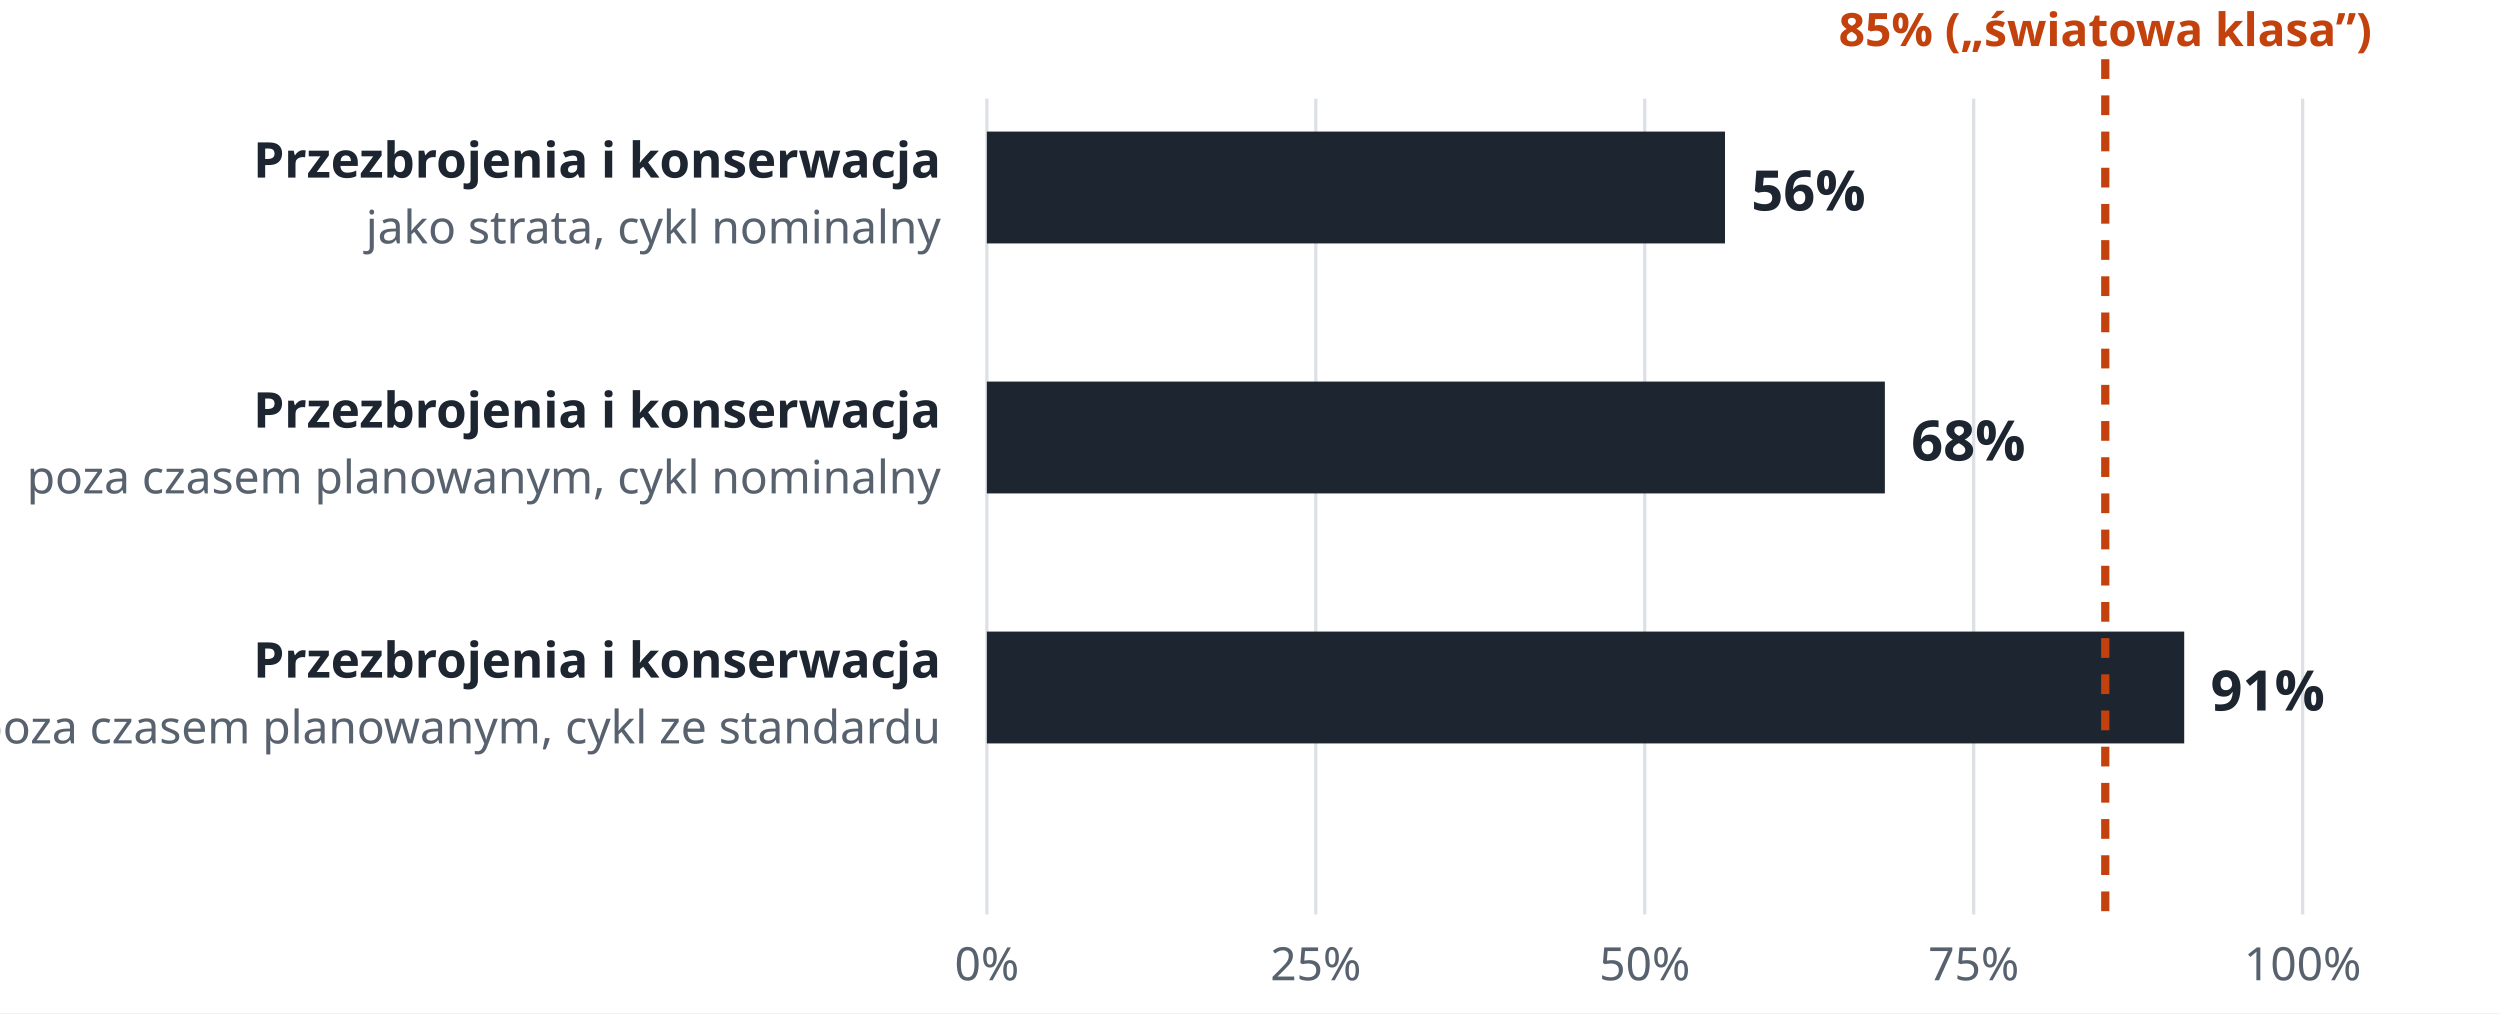
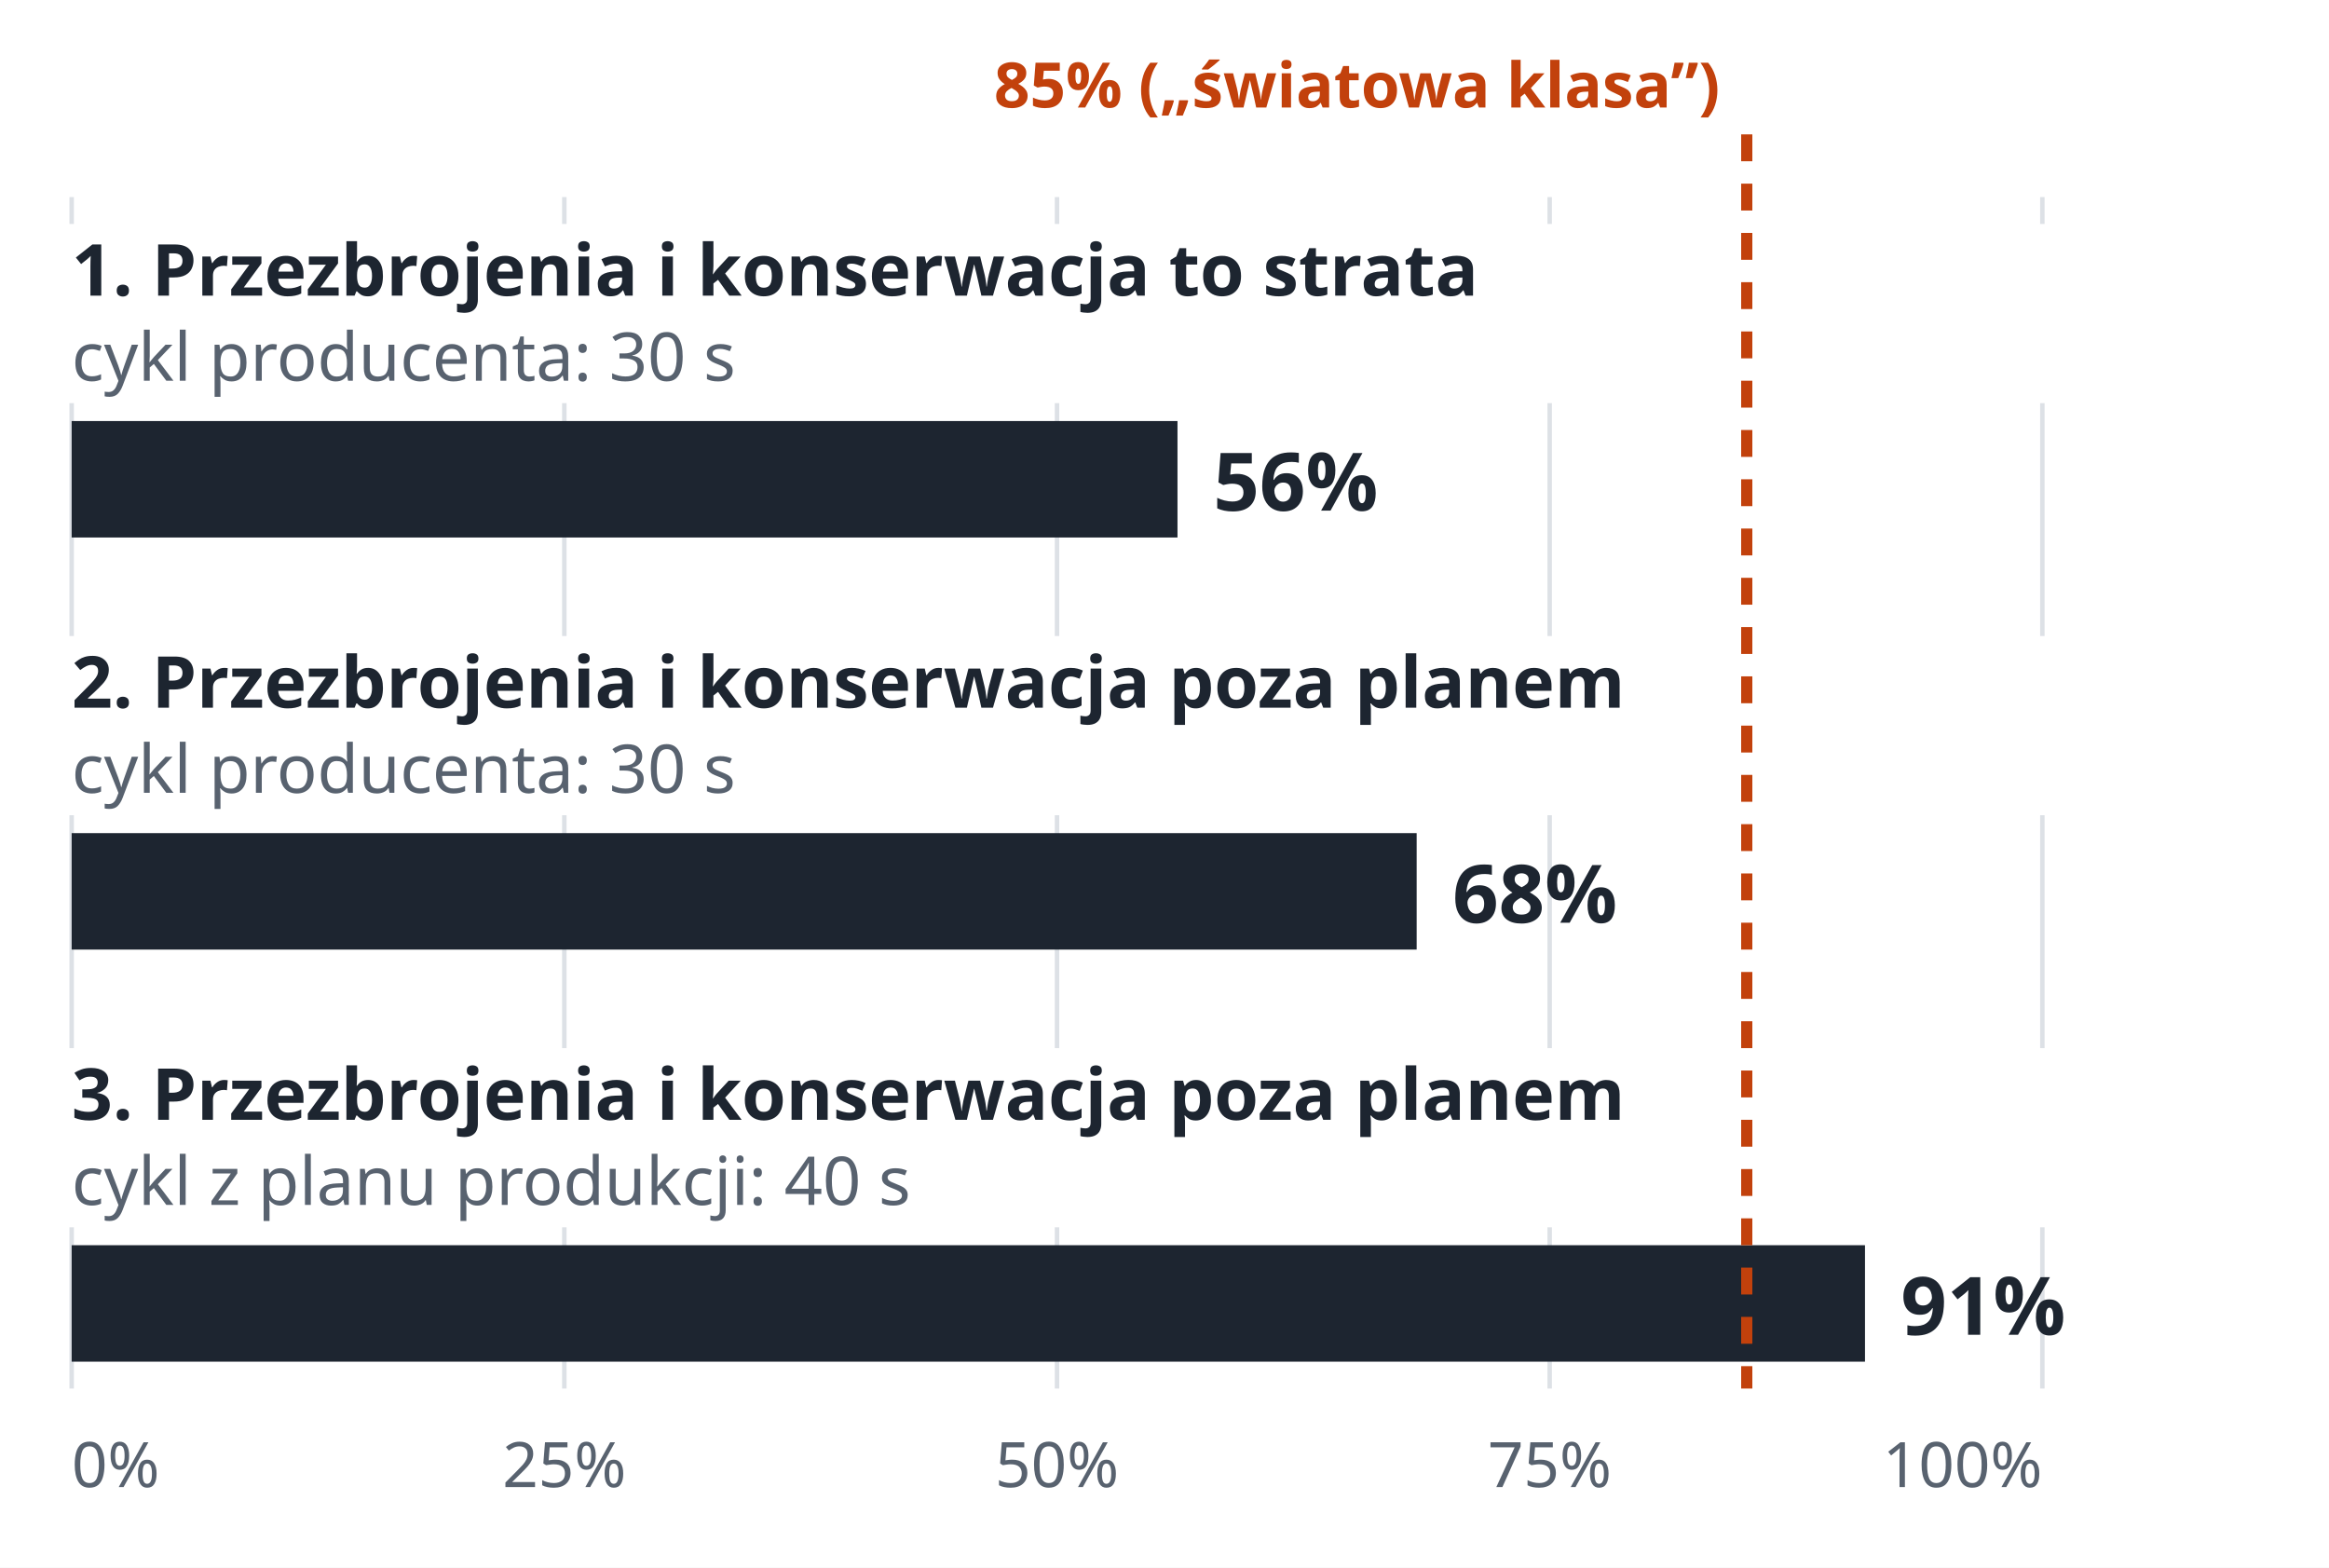
- <svg xmlns="http://www.w3.org/2000/svg" viewBox="0 0 760 308" width="760" height="308" role="img">
+ <svg xmlns="http://www.w3.org/2000/svg" viewBox="0 0 520 350" width="520" height="350" role="img">
  <rect width="100%" height="100%" fill="#ffffff" />
-   <line x1="300" y1="30" x2="300" y2="278" stroke="#dde1e6" stroke-width="1" />
-   <text x="300" y="298" font-family="Noto Sans, Arial, Helvetica, sans-serif" font-size="14" fill="#58626f" text-anchor="middle">0%</text>
-   <line x1="400" y1="30" x2="400" y2="278" stroke="#dde1e6" stroke-width="1" />
-   <text x="400" y="298" font-family="Noto Sans, Arial, Helvetica, sans-serif" font-size="14" fill="#58626f" text-anchor="middle">25%</text>
-   <line x1="500" y1="30" x2="500" y2="278" stroke="#dde1e6" stroke-width="1" />
-   <text x="500" y="298" font-family="Noto Sans, Arial, Helvetica, sans-serif" font-size="14" fill="#58626f" text-anchor="middle">50%</text>
-   <line x1="600" y1="30" x2="600" y2="278" stroke="#dde1e6" stroke-width="1" />
-   <text x="600" y="298" font-family="Noto Sans, Arial, Helvetica, sans-serif" font-size="14" fill="#58626f" text-anchor="middle">75%</text>
-   <line x1="700" y1="30" x2="700" y2="278" stroke="#dde1e6" stroke-width="1" />
-   <text x="700" y="298" font-family="Noto Sans, Arial, Helvetica, sans-serif" font-size="14" fill="#58626f" text-anchor="middle">100%</text>
-   <text x="286" y="54" font-family="Noto Sans, Arial, Helvetica, sans-serif" font-size="15" font-weight="600" fill="#1d2530" text-anchor="end">Przezbrojenia i konserwacja</text>
-   <text x="286" y="74" font-family="Noto Sans, Arial, Helvetica, sans-serif" font-size="14" fill="#58626f" text-anchor="end">jako strata, cykl nominalny</text>
-   <rect x="300" y="40" width="224.4" height="34" fill="#1d2530" />
-   <text x="532.4" y="64" font-family="Noto Sans, Arial, Helvetica, sans-serif" font-size="17" font-weight="700" fill="#1d2530">56%</text>
-   <text x="286" y="130" font-family="Noto Sans, Arial, Helvetica, sans-serif" font-size="15" font-weight="600" fill="#1d2530" text-anchor="end">Przezbrojenia i konserwacja</text>
-   <text x="286" y="150" font-family="Noto Sans, Arial, Helvetica, sans-serif" font-size="14" fill="#58626f" text-anchor="end">poza czasem planowanym, cykl nominalny</text>
-   <rect x="300" y="116" width="273.0" height="34" fill="#1d2530" />
-   <text x="581.0" y="140" font-family="Noto Sans, Arial, Helvetica, sans-serif" font-size="17" font-weight="700" fill="#1d2530">68%</text>
-   <text x="286" y="206" font-family="Noto Sans, Arial, Helvetica, sans-serif" font-size="15" font-weight="600" fill="#1d2530" text-anchor="end">Przezbrojenia i konserwacja</text>
-   <text x="286" y="226" font-family="Noto Sans, Arial, Helvetica, sans-serif" font-size="14" fill="#58626f" text-anchor="end">poza czasem planowanym, cykl ze standardu</text>
-   <rect x="300" y="192" width="364.0" height="34" fill="#1d2530" />
-   <text x="672.0" y="216" font-family="Noto Sans, Arial, Helvetica, sans-serif" font-size="17" font-weight="700" fill="#1d2530">91%</text>
-   <line x1="640" y1="18" x2="640" y2="278" stroke="#c2410c" stroke-width="2.5" stroke-dasharray="6 5" />
-   <text x="640" y="14" font-family="Noto Sans, Arial, Helvetica, sans-serif" font-size="14" font-weight="600" fill="#c2410c" text-anchor="middle">85% („światowa klasa”)</text>
+   <line x1="16" y1="44" x2="16" y2="310" stroke="#dde1e6" stroke-width="1" />
+   <text x="16" y="332" font-family="Noto Sans, Arial, Helvetica, sans-serif" font-size="14" fill="#58626f" text-anchor="start">0%</text>
+   <line x1="126" y1="44" x2="126" y2="310" stroke="#dde1e6" stroke-width="1" />
+   <text x="126" y="332" font-family="Noto Sans, Arial, Helvetica, sans-serif" font-size="14" fill="#58626f" text-anchor="middle">25%</text>
+   <line x1="236" y1="44" x2="236" y2="310" stroke="#dde1e6" stroke-width="1" />
+   <text x="236" y="332" font-family="Noto Sans, Arial, Helvetica, sans-serif" font-size="14" fill="#58626f" text-anchor="middle">50%</text>
+   <line x1="346" y1="44" x2="346" y2="310" stroke="#dde1e6" stroke-width="1" />
+   <text x="346" y="332" font-family="Noto Sans, Arial, Helvetica, sans-serif" font-size="14" fill="#58626f" text-anchor="middle">75%</text>
+   <line x1="456" y1="44" x2="456" y2="310" stroke="#dde1e6" stroke-width="1" />
+   <text x="456" y="332" font-family="Noto Sans, Arial, Helvetica, sans-serif" font-size="14" fill="#58626f" text-anchor="end">100%</text>
+   <rect x="10" y="50" width="450" height="40" fill="#ffffff" />
+   <text x="16" y="66" font-family="Noto Sans, Arial, Helvetica, sans-serif" font-size="16" font-weight="700" fill="#1d2530">1. Przezbrojenia i konserwacja to strata</text>
+   <text x="16" y="85" font-family="Noto Sans, Arial, Helvetica, sans-serif" font-size="15" fill="#58626f">cykl producenta: 30 s</text>
+   <rect x="16" y="94" width="246.9" height="26" fill="#1d2530" />
+   <text x="270.9" y="114" font-family="Noto Sans, Arial, Helvetica, sans-serif" font-size="18" font-weight="700" fill="#1d2530">56%</text>
+   <rect x="10" y="142" width="450" height="40" fill="#ffffff" />
+   <text x="16" y="158" font-family="Noto Sans, Arial, Helvetica, sans-serif" font-size="16" font-weight="700" fill="#1d2530">2. Przezbrojenia i konserwacja poza planem</text>
+   <text x="16" y="177" font-family="Noto Sans, Arial, Helvetica, sans-serif" font-size="15" fill="#58626f">cykl producenta: 30 s</text>
+   <rect x="16" y="186" width="300.3" height="26" fill="#1d2530" />
+   <text x="324.3" y="206" font-family="Noto Sans, Arial, Helvetica, sans-serif" font-size="18" font-weight="700" fill="#1d2530">68%</text>
+   <rect x="10" y="234" width="450" height="40" fill="#ffffff" />
+   <text x="16" y="250" font-family="Noto Sans, Arial, Helvetica, sans-serif" font-size="16" font-weight="700" fill="#1d2530">3. Przezbrojenia i konserwacja poza planem</text>
+   <text x="16" y="269" font-family="Noto Sans, Arial, Helvetica, sans-serif" font-size="15" fill="#58626f">cykl z planu produkcji: 40 s</text>
+   <rect x="16" y="278" width="400.4" height="26" fill="#1d2530" />
+   <text x="424.4" y="298" font-family="Noto Sans, Arial, Helvetica, sans-serif" font-size="18" font-weight="700" fill="#1d2530">91%</text>
+   <line x1="390" y1="30" x2="390" y2="310" stroke="#c2410c" stroke-width="2.5" stroke-dasharray="6 5" />
+   <text x="384" y="24" font-family="Noto Sans, Arial, Helvetica, sans-serif" font-size="14" font-weight="700" fill="#c2410c" text-anchor="end">85% („światowa klasa”)</text>
</svg>
